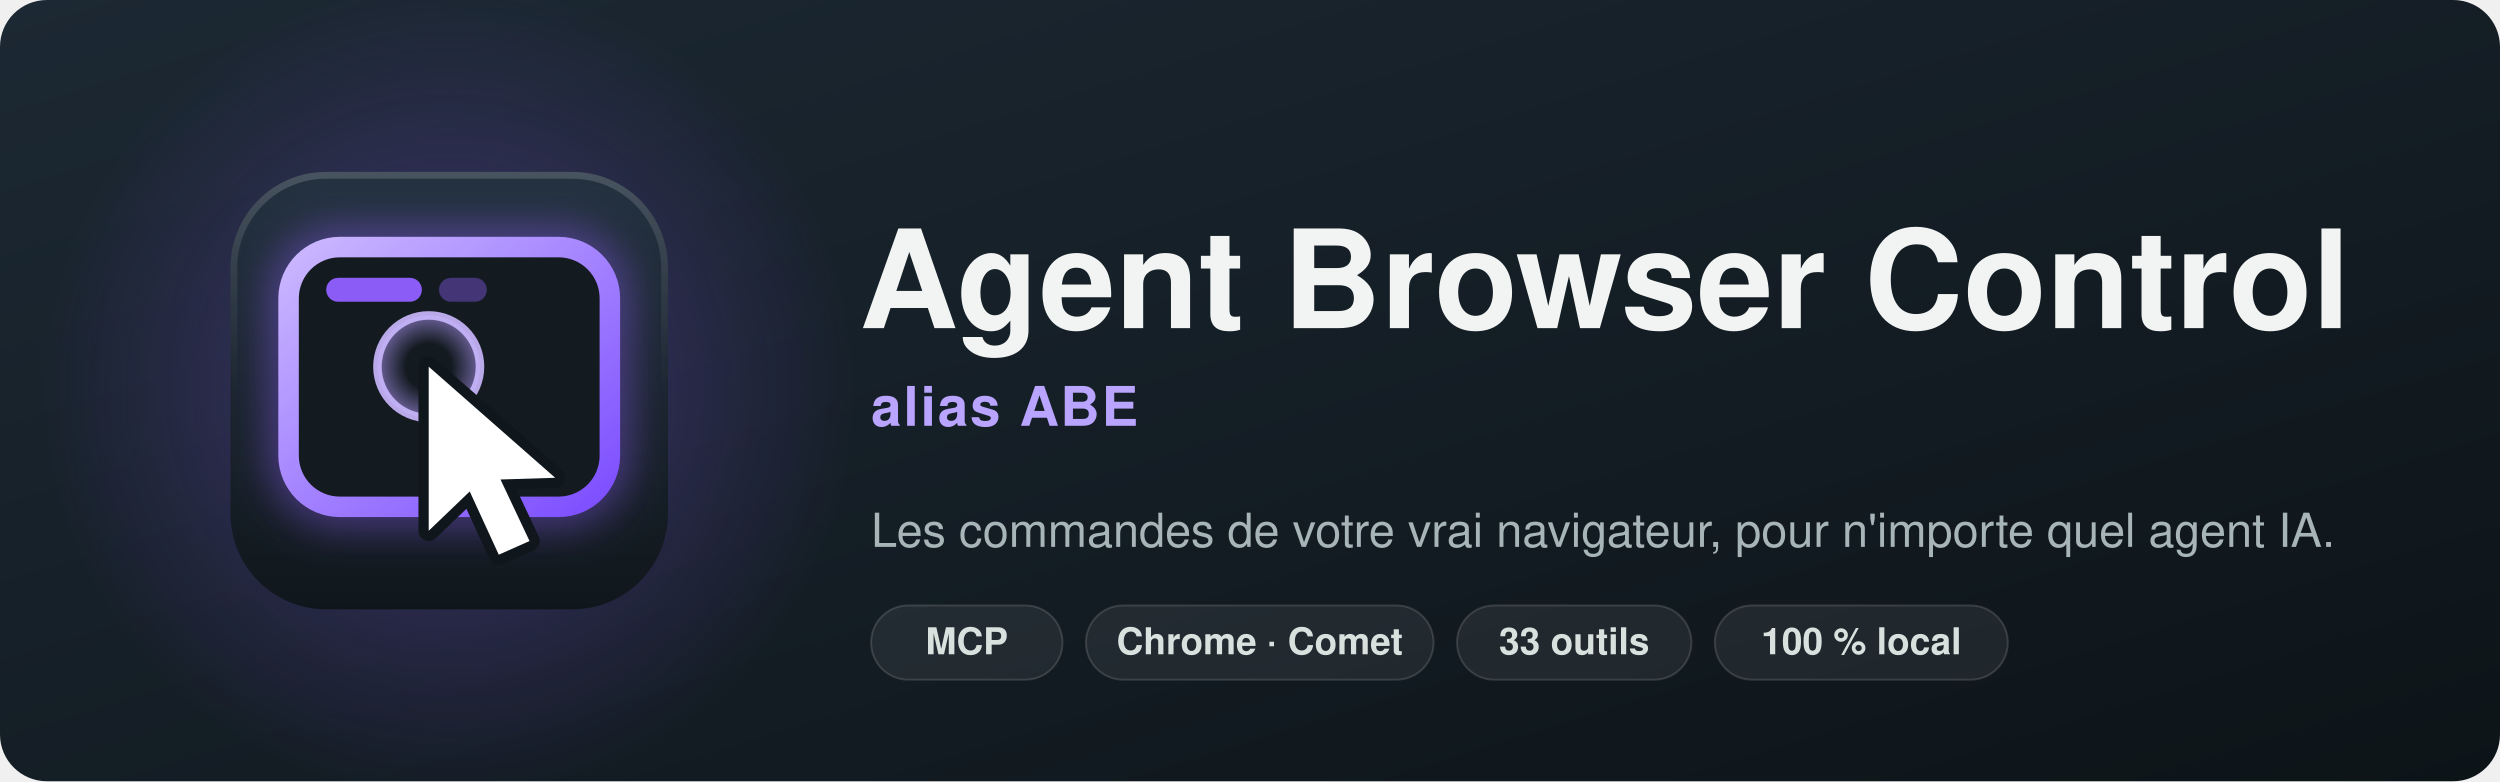
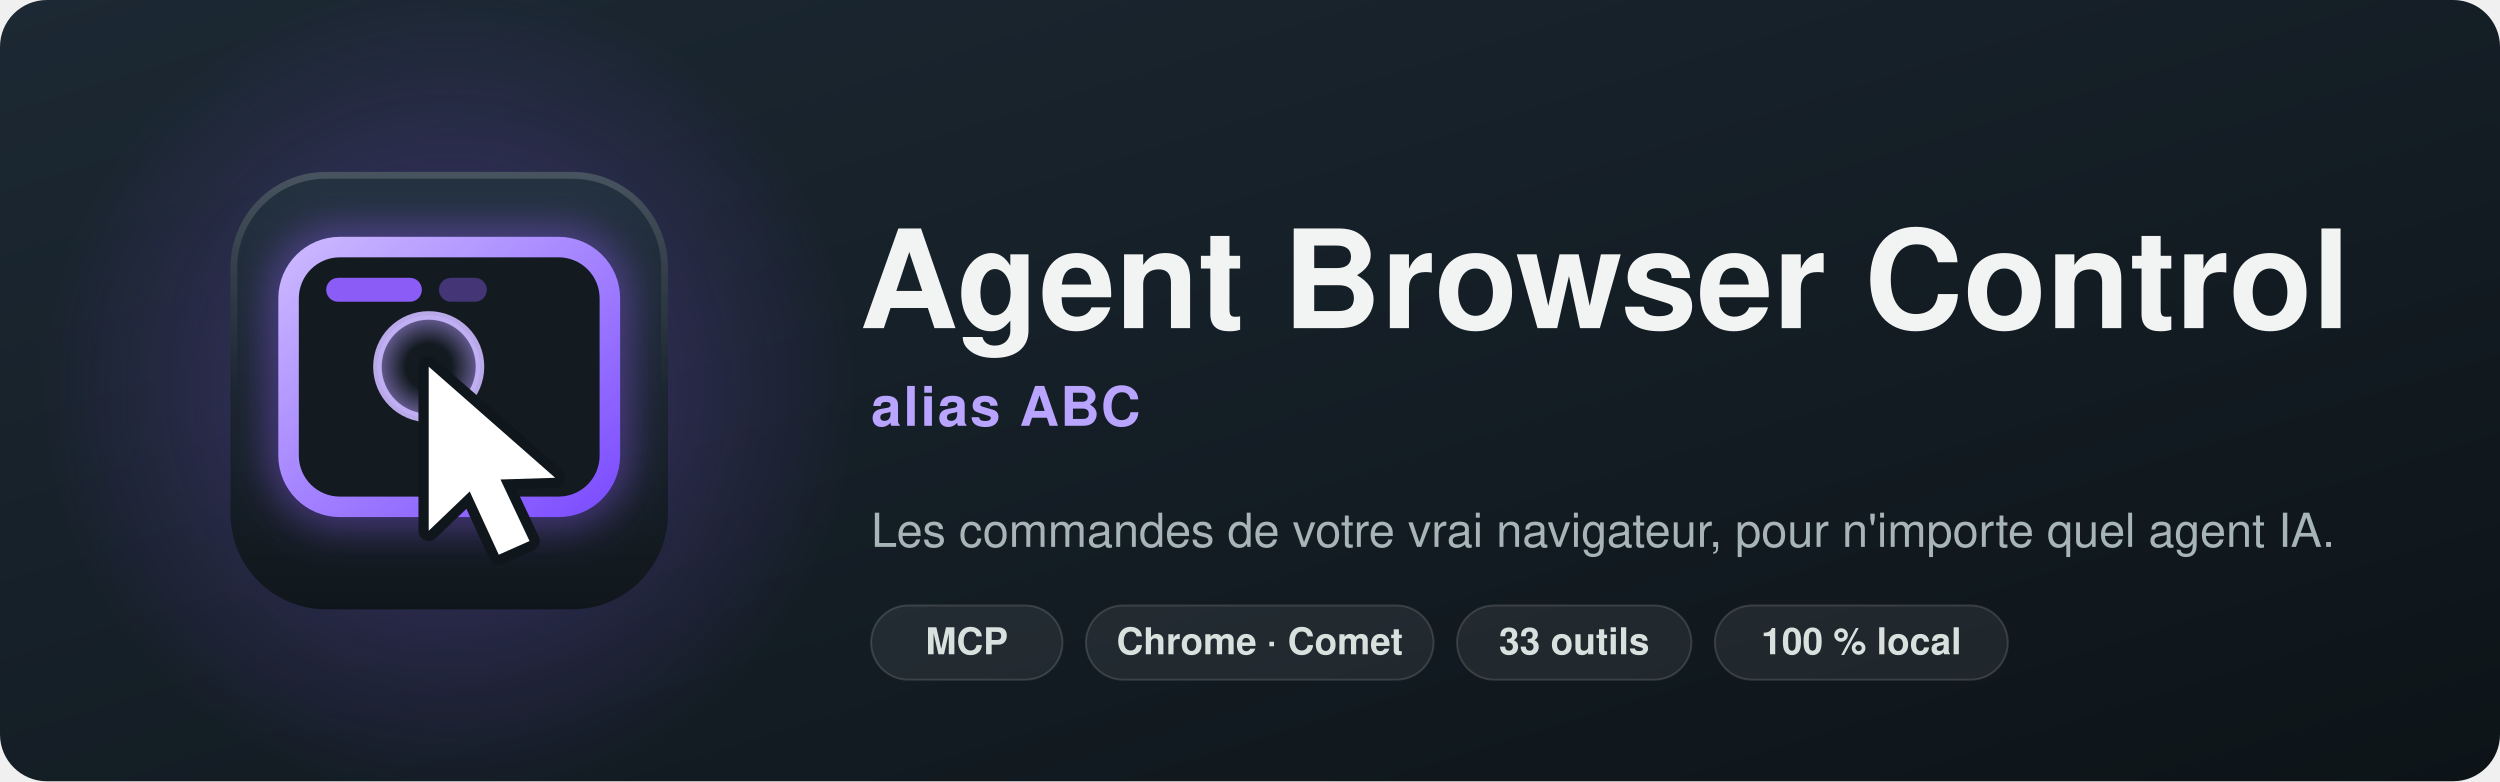
<svg xmlns="http://www.w3.org/2000/svg" viewBox="0 0 1280 400" width="1280" height="400">
  <defs>
    <linearGradient id="bg" x1="0" y1="0" x2="0" y2="1">
      <stop offset="0" stop-color="#243240" />
      <stop offset="1" stop-color="#10171c" />
    </linearGradient>
    <linearGradient id="edge" x1="0" y1="0" x2="0" y2="1">
      <stop offset="0" stop-color="#ffffff" stop-opacity=".16" />
      <stop offset=".5" stop-color="#ffffff" stop-opacity="0" />
    </linearGradient>
    <linearGradient id="frame" x1="0" y1="0" x2="1" y2="1">
      <stop offset="0" stop-color="#cbb8ff" />
      <stop offset="1" stop-color="#7c4dff" />
    </linearGradient>
    <radialGradient id="pulse">
      <stop offset=".45" stop-color="#b79cff" stop-opacity="0" />
      <stop offset="1" stop-color="#b79cff" stop-opacity=".55" />
    </radialGradient>
    <filter id="glow" x="-40%" y="-40%" width="180%" height="180%">
      <feGaussianBlur stdDeviation="6" />
    </filter>
    <linearGradient id="page" x1="0" y1="0" x2="1" y2="1">
      <stop offset="0" stop-color="#1c2833" />
      <stop offset="1" stop-color="#0d1418" />
    </linearGradient>
    <radialGradient id="aura" cx="0.5" cy="0.5" r="0.5">
      <stop offset="0" stop-color="#8b5cf6" stop-opacity=".35" />
      <stop offset="1" stop-color="#8b5cf6" stop-opacity="0" />
    </radialGradient>
  </defs>
  <rect width="1280" height="400" rx="24" fill="url(#page)" />
  <circle cx="230" cy="200" r="210" fill="url(#aura)" />
  <g transform="translate(118 88) scale(1.75)">
    <rect width="128" height="128" rx="28" fill="url(#bg)" />
    <rect x="1" y="1" width="126" height="126" rx="27" fill="none" stroke="url(#edge)" stroke-width="2" />
    <rect x="17" y="22" width="94" height="76" rx="15" fill="none" stroke="#8b5cf6" stroke-width="10" opacity=".55" filter="url(#glow)" />
    <rect x="17" y="22" width="94" height="76" rx="15" fill="#131b21" stroke="url(#frame)" stroke-width="6" />
    <rect x="28" y="31" width="28" height="7" rx="3.5" fill="#8b5cf6" />
    <rect x="61" y="31" width="14" height="7" rx="3.5" fill="#8b5cf6" opacity=".4" />
    <circle cx="58" cy="57" r="15" fill="url(#pulse)" />
    <circle cx="58" cy="57" r="15" fill="none" stroke="#cbb8ff" stroke-width="2.5" opacity=".9" />
    <path d="M58 57 L58 105 L70 93.5 L78.5 112 L87.5 108 L79 90 L95 89.5 Z" fill="#ffffff" stroke="#10171c" stroke-width="6" stroke-linejoin="round" paint-order="stroke" />
  </g>
  <text x="440" y="168" font-family="Segoe UI Variable Display, Segoe UI, Helvetica, Arial, sans-serif" font-size="70" font-weight="700" fill="#f1f4f2">Agent Browser Control</text>
-   <text x="446" y="218" font-family="Segoe UI, Helvetica, Arial, sans-serif" font-size="28" font-weight="600" fill="#b9a4ff" letter-spacing="1">alias ABE</text>
+   <text x="446" y="218" font-family="Segoe UI, Helvetica, Arial, sans-serif" font-size="28" font-weight="600" fill="#b9a4ff" letter-spacing="1">alias ABC</text>
  <text x="446" y="280" font-family="Segoe UI, Helvetica, Arial, sans-serif" font-size="24" fill="#a7b4b8">Les commandes de votre vrai navigateur, pour n'importe quel agent IA.</text>
  <g font-family="Segoe UI, Helvetica, Arial, sans-serif" font-size="19" font-weight="600" fill="#d9e1de">
    <rect x="446" y="310" width="98" height="38" rx="19" fill="#ffffff" fill-opacity=".07" stroke="#ffffff" stroke-opacity=".14" />
    <text x="495" y="335" text-anchor="middle">MCP</text>
    <rect x="556" y="310" width="178" height="38" rx="19" fill="#ffffff" fill-opacity=".07" stroke="#ffffff" stroke-opacity=".14" />
    <text x="645" y="335" text-anchor="middle">Chrome · Comet</text>
    <rect x="746" y="310" width="120" height="38" rx="19" fill="#ffffff" fill-opacity=".07" stroke="#ffffff" stroke-opacity=".14" />
    <text x="806" y="335" text-anchor="middle">33 outils</text>
    <rect x="878" y="310" width="150" height="38" rx="19" fill="#ffffff" fill-opacity=".07" stroke="#ffffff" stroke-opacity=".14" />
    <text x="953" y="335" text-anchor="middle">100 % local</text>
  </g>
</svg>
